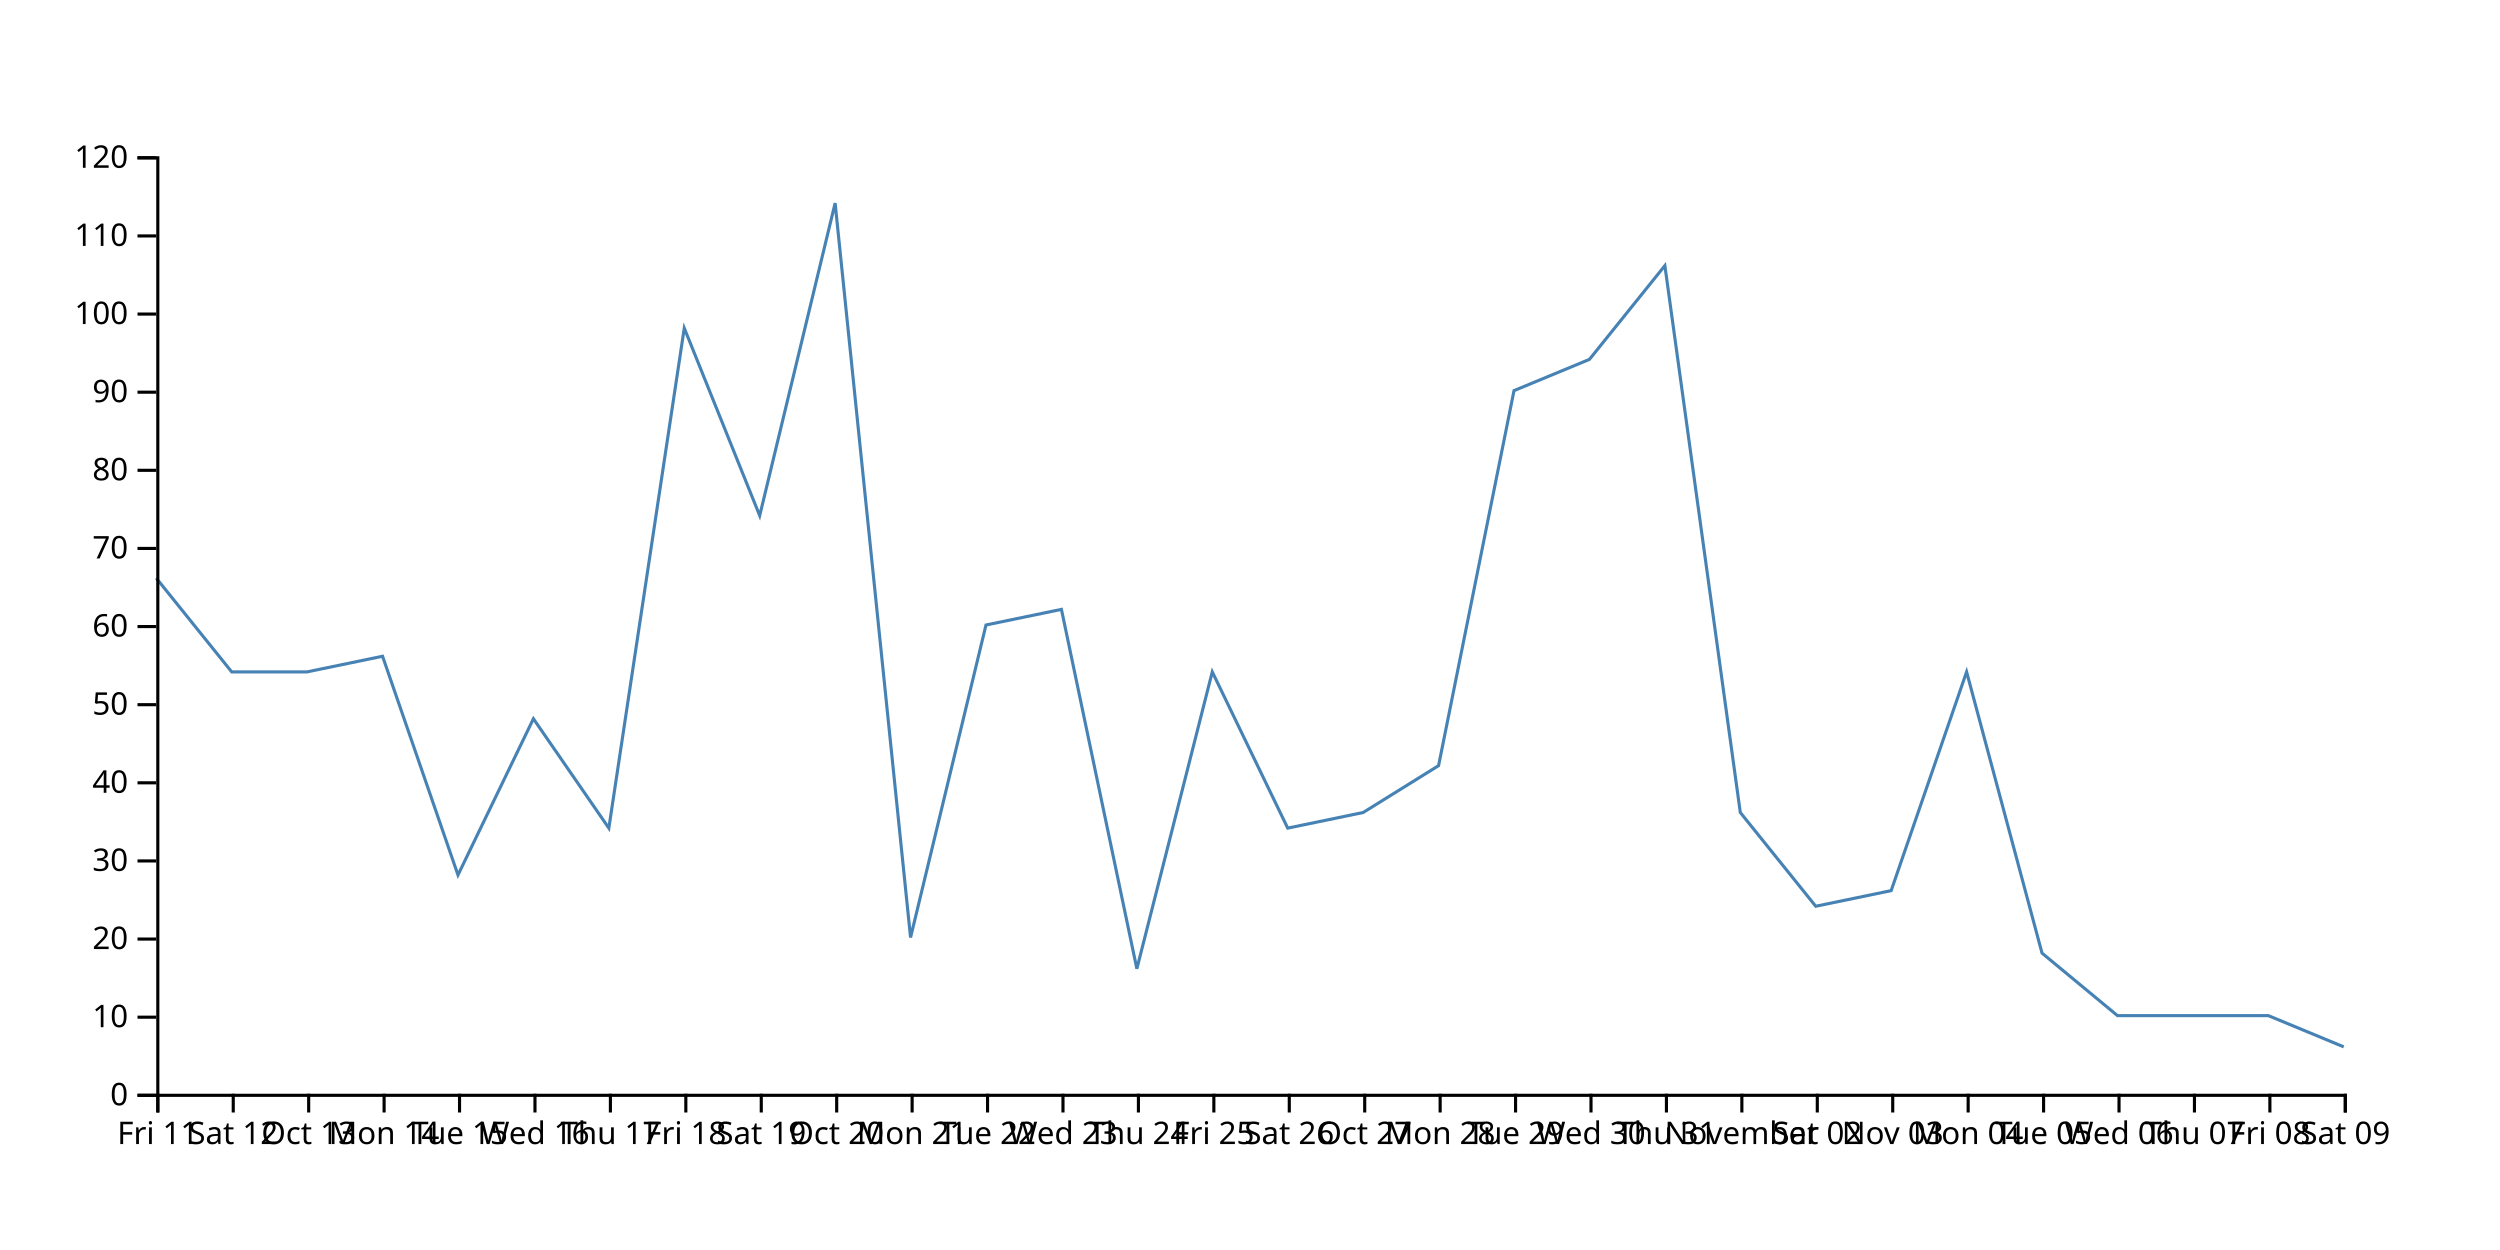
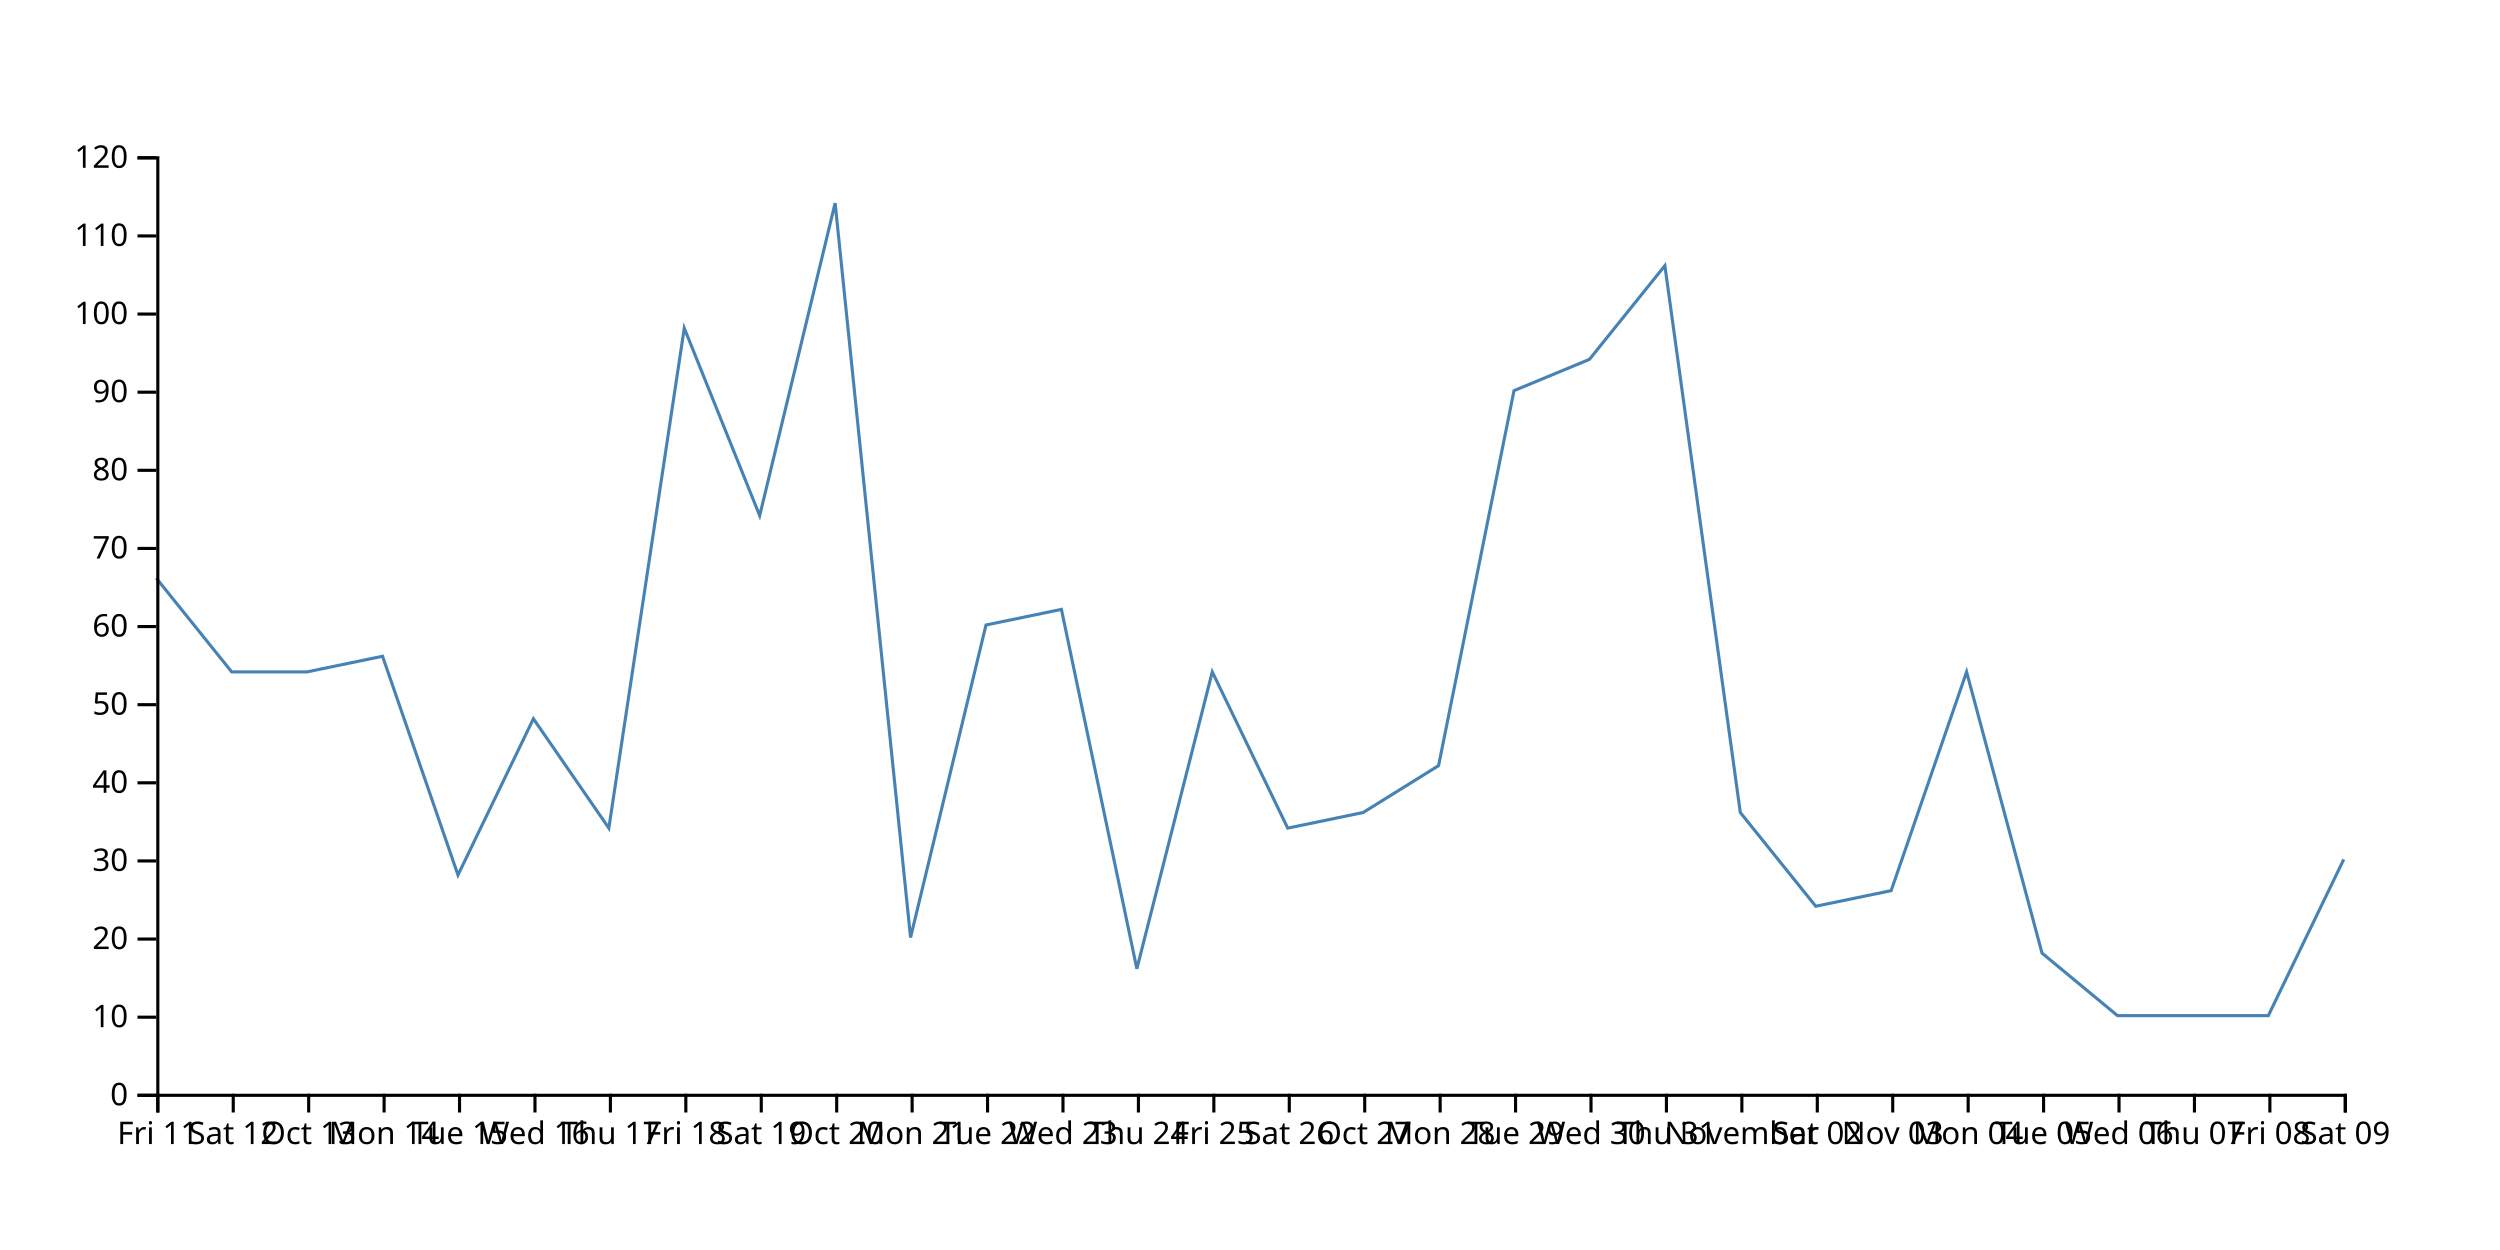
<svg xmlns="http://www.w3.org/2000/svg" width="800" height="400">
-   <path d="M750,335L725.862,325L701.724,325L677.586,325L653.448,305L629.31,215L605.172,285L581.034,290L556.897,260L532.759,85L508.621,115L484.483,125L460.345,245L436.207,260L412.069,265L387.931,215L363.793,310L339.655,195L315.517,200L291.379,300L267.241,65L243.103,165L218.966,105L194.828,265L170.69,230L146.552,280L122.414,210L98.276,215L74.138,215L50,185" fill="none" stroke="steelblue" />
+   <path d="M750,275L725.862,325L701.724,325L677.586,325L653.448,305L629.31,215L605.172,285L581.034,290L556.897,260L532.759,85L508.621,115L484.483,125L460.345,245L436.207,260L412.069,265L387.931,215L363.793,310L339.655,195L315.517,200L291.379,300L267.241,65L243.103,165L218.966,105L194.828,265L170.69,230L146.552,280L122.414,210L98.276,215L74.138,215L50,185" fill="none" stroke="steelblue" />
  <g transform="translate(0,350)" fill="none" font-size="10" font-family="sans-serif" text-anchor="middle">
    <path class="domain" stroke="currentColor" d="M50.5,6V0.5H750.5V6" />
    <g class="tick" opacity="1" transform="translate(50.5,0)">
      <line stroke="currentColor" y2="6" />
      <text fill="currentColor" y="9" dy="0.71em">Fri 11</text>
    </g>
    <g class="tick" opacity="1" transform="translate(74.63793,0)">
      <line stroke="currentColor" y2="6" />
      <text fill="currentColor" y="9" dy="0.71em">Sat 12</text>
    </g>
    <g class="tick" opacity="1" transform="translate(98.77586,0)">
      <line stroke="currentColor" y2="6" />
      <text fill="currentColor" y="9" dy="0.71em">Oct 13</text>
    </g>
    <g class="tick" opacity="1" transform="translate(122.9138,0)">
      <line stroke="currentColor" y2="6" />
      <text fill="currentColor" y="9" dy="0.71em">Mon 14</text>
    </g>
    <g class="tick" opacity="1" transform="translate(147.0517,0)">
      <line stroke="currentColor" y2="6" />
      <text fill="currentColor" y="9" dy="0.71em">Tue 15</text>
    </g>
    <g class="tick" opacity="1" transform="translate(171.1897,0)">
      <line stroke="currentColor" y2="6" />
      <text fill="currentColor" y="9" dy="0.71em">Wed 16</text>
    </g>
    <g class="tick" opacity="1" transform="translate(195.3276,0)">
      <line stroke="currentColor" y2="6" />
      <text fill="currentColor" y="9" dy="0.71em">Thu 17</text>
    </g>
    <g class="tick" opacity="1" transform="translate(219.4655,0)">
      <line stroke="currentColor" y2="6" />
      <text fill="currentColor" y="9" dy="0.71em">Fri 18</text>
    </g>
    <g class="tick" opacity="1" transform="translate(243.6034,0)">
      <line stroke="currentColor" y2="6" />
      <text fill="currentColor" y="9" dy="0.71em">Sat 19</text>
    </g>
    <g class="tick" opacity="1" transform="translate(267.7414,0)">
      <line stroke="currentColor" y2="6" />
      <text fill="currentColor" y="9" dy="0.71em">Oct 20</text>
    </g>
    <g class="tick" opacity="1" transform="translate(291.8793,0)">
      <line stroke="currentColor" y2="6" />
      <text fill="currentColor" y="9" dy="0.71em">Mon 21</text>
    </g>
    <g class="tick" opacity="1" transform="translate(316.0172,0)">
      <line stroke="currentColor" y2="6" />
      <text fill="currentColor" y="9" dy="0.71em">Tue 22</text>
    </g>
    <g class="tick" opacity="1" transform="translate(340.1552,0)">
      <line stroke="currentColor" y2="6" />
      <text fill="currentColor" y="9" dy="0.71em">Wed 23</text>
    </g>
    <g class="tick" opacity="1" transform="translate(364.2931,0)">
      <line stroke="currentColor" y2="6" />
      <text fill="currentColor" y="9" dy="0.71em">Thu 24</text>
    </g>
    <g class="tick" opacity="1" transform="translate(388.431,0)">
      <line stroke="currentColor" y2="6" />
      <text fill="currentColor" y="9" dy="0.71em">Fri 25</text>
    </g>
    <g class="tick" opacity="1" transform="translate(412.569,0)">
      <line stroke="currentColor" y2="6" />
      <text fill="currentColor" y="9" dy="0.71em">Sat 26</text>
    </g>
    <g class="tick" opacity="1" transform="translate(436.7069,0)">
      <line stroke="currentColor" y2="6" />
      <text fill="currentColor" y="9" dy="0.71em">Oct 27</text>
    </g>
    <g class="tick" opacity="1" transform="translate(460.8448,0)">
      <line stroke="currentColor" y2="6" />
      <text fill="currentColor" y="9" dy="0.71em">Mon 28</text>
    </g>
    <g class="tick" opacity="1" transform="translate(484.9828,0)">
      <line stroke="currentColor" y2="6" />
      <text fill="currentColor" y="9" dy="0.71em">Tue 29</text>
    </g>
    <g class="tick" opacity="1" transform="translate(509.1207,0)">
      <line stroke="currentColor" y2="6" />
      <text fill="currentColor" y="9" dy="0.71em">Wed 30</text>
    </g>
    <g class="tick" opacity="1" transform="translate(533.2586,0)">
      <line stroke="currentColor" y2="6" />
      <text fill="currentColor" y="9" dy="0.71em">Thu 31</text>
    </g>
    <g class="tick" opacity="1" transform="translate(557.3966,0)">
      <line stroke="currentColor" y2="6" />
      <text fill="currentColor" y="9" dy="0.71em">November</text>
    </g>
    <g class="tick" opacity="1" transform="translate(581.5345,0)">
      <line stroke="currentColor" y2="6" />
      <text fill="currentColor" y="9" dy="0.71em">Sat 02</text>
    </g>
    <g class="tick" opacity="1" transform="translate(605.6724,0)">
      <line stroke="currentColor" y2="6" />
      <text fill="currentColor" y="9" dy="0.71em">Nov 03</text>
    </g>
    <g class="tick" opacity="1" transform="translate(629.8103,0)">
      <line stroke="currentColor" y2="6" />
      <text fill="currentColor" y="9" dy="0.71em">Mon 04</text>
    </g>
    <g class="tick" opacity="1" transform="translate(653.9483,0)">
      <line stroke="currentColor" y2="6" />
      <text fill="currentColor" y="9" dy="0.71em">Tue 05</text>
    </g>
    <g class="tick" opacity="1" transform="translate(678.0862,0)">
      <line stroke="currentColor" y2="6" />
      <text fill="currentColor" y="9" dy="0.71em">Wed 06</text>
    </g>
    <g class="tick" opacity="1" transform="translate(702.2241,0)">
      <line stroke="currentColor" y2="6" />
      <text fill="currentColor" y="9" dy="0.71em">Thu 07</text>
    </g>
    <g class="tick" opacity="1" transform="translate(726.3621,0)">
      <line stroke="currentColor" y2="6" />
      <text fill="currentColor" y="9" dy="0.71em">Fri 08</text>
    </g>
    <g class="tick" opacity="1" transform="translate(750.5,0)">
      <line stroke="currentColor" y2="6" />
      <text fill="currentColor" y="9" dy="0.71em">Sat 09</text>
    </g>
  </g>
  <g transform="translate(50,0)" fill="none" font-size="10" font-family="sans-serif" text-anchor="end">
    <path class="domain" stroke="currentColor" d="M-6,350.5H0.5V50.5H-6" />
    <g class="tick" opacity="1" transform="translate(0,350.5)">
      <line stroke="currentColor" x2="-6" />
      <text fill="currentColor" x="-9" dy="0.32em">0</text>
    </g>
    <g class="tick" opacity="1" transform="translate(0,325.5)">
      <line stroke="currentColor" x2="-6" />
      <text fill="currentColor" x="-9" dy="0.32em">10</text>
    </g>
    <g class="tick" opacity="1" transform="translate(0,300.5)">
      <line stroke="currentColor" x2="-6" />
      <text fill="currentColor" x="-9" dy="0.32em">20</text>
    </g>
    <g class="tick" opacity="1" transform="translate(0,275.5)">
      <line stroke="currentColor" x2="-6" />
      <text fill="currentColor" x="-9" dy="0.32em">30</text>
    </g>
    <g class="tick" opacity="1" transform="translate(0,250.5)">
      <line stroke="currentColor" x2="-6" />
      <text fill="currentColor" x="-9" dy="0.32em">40</text>
    </g>
    <g class="tick" opacity="1" transform="translate(0,225.5)">
      <line stroke="currentColor" x2="-6" />
      <text fill="currentColor" x="-9" dy="0.32em">50</text>
    </g>
    <g class="tick" opacity="1" transform="translate(0,200.5)">
      <line stroke="currentColor" x2="-6" />
      <text fill="currentColor" x="-9" dy="0.32em">60</text>
    </g>
    <g class="tick" opacity="1" transform="translate(0,175.5)">
      <line stroke="currentColor" x2="-6" />
      <text fill="currentColor" x="-9" dy="0.32em">70</text>
    </g>
    <g class="tick" opacity="1" transform="translate(0,150.5)">
      <line stroke="currentColor" x2="-6" />
      <text fill="currentColor" x="-9" dy="0.32em">80</text>
    </g>
    <g class="tick" opacity="1" transform="translate(0,125.5)">
      <line stroke="currentColor" x2="-6" />
      <text fill="currentColor" x="-9" dy="0.32em">90</text>
    </g>
    <g class="tick" opacity="1" transform="translate(0,100.5)">
      <line stroke="currentColor" x2="-6" />
      <text fill="currentColor" x="-9" dy="0.32em">100</text>
    </g>
    <g class="tick" opacity="1" transform="translate(0,75.5)">
      <line stroke="currentColor" x2="-6" />
      <text fill="currentColor" x="-9" dy="0.32em">110</text>
    </g>
    <g class="tick" opacity="1" transform="translate(0,50.5)">
      <line stroke="currentColor" x2="-6" />
      <text fill="currentColor" x="-9" dy="0.32em">120</text>
    </g>
  </g>
</svg>
